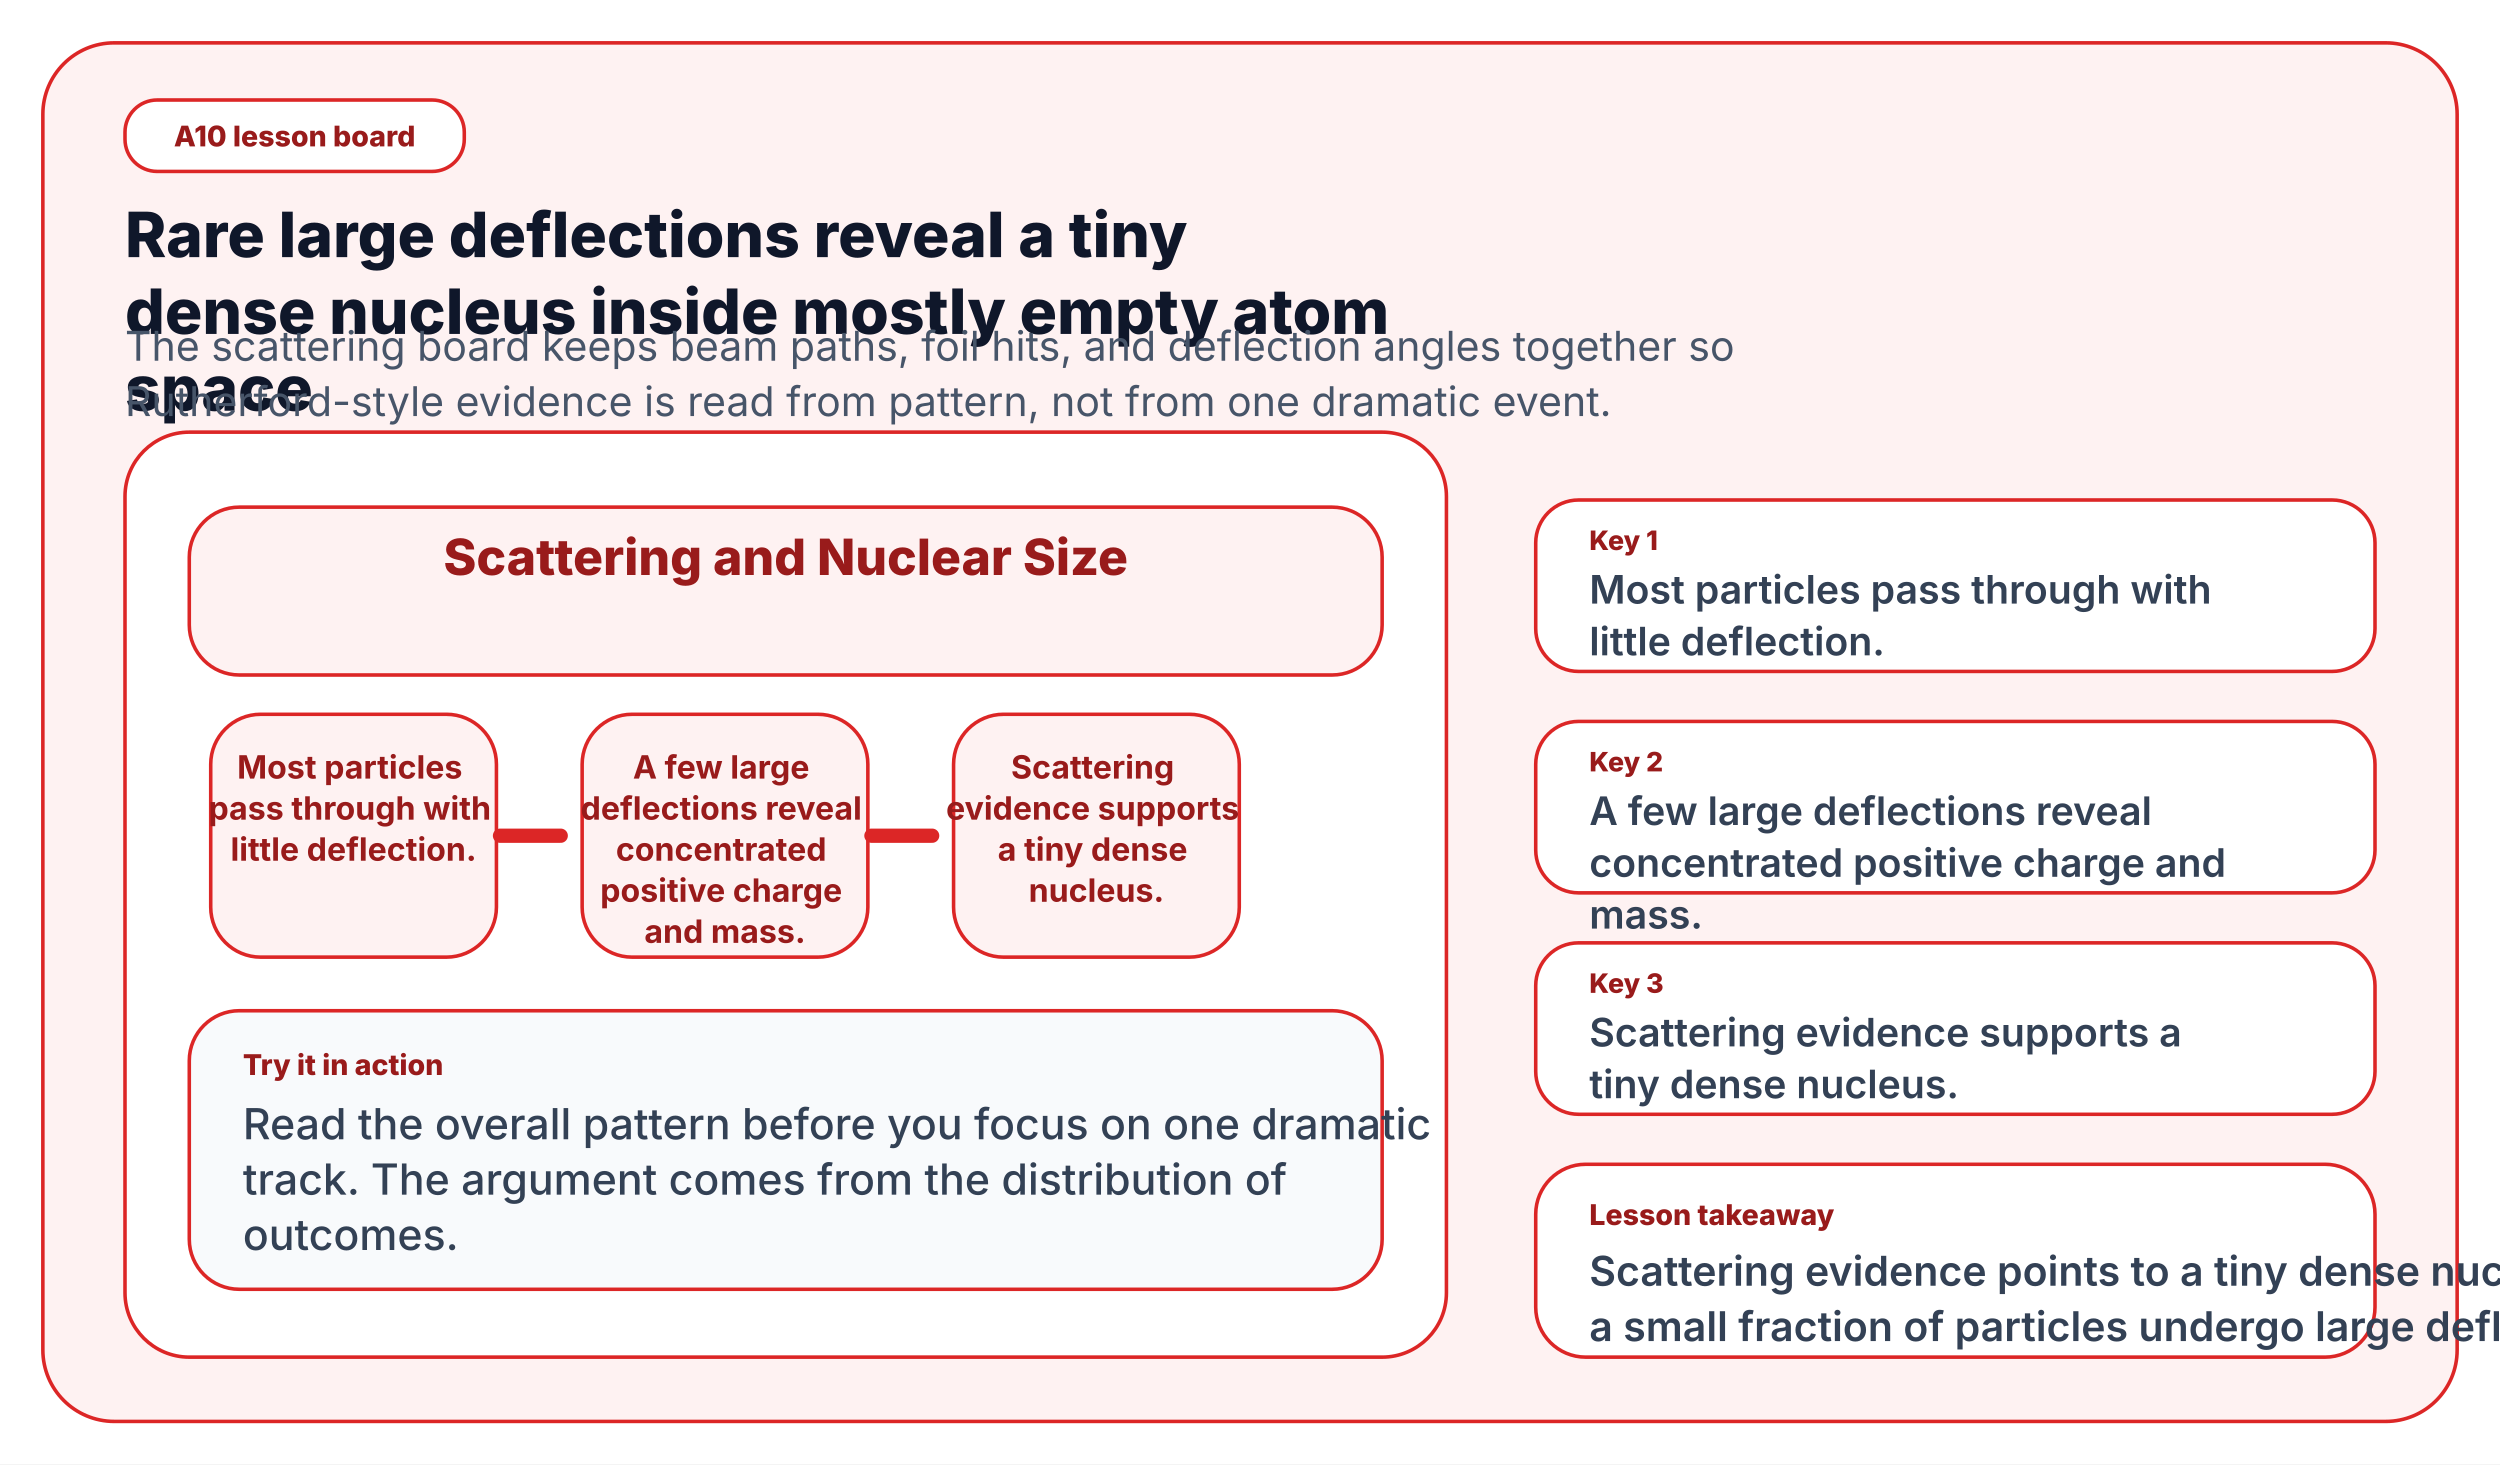
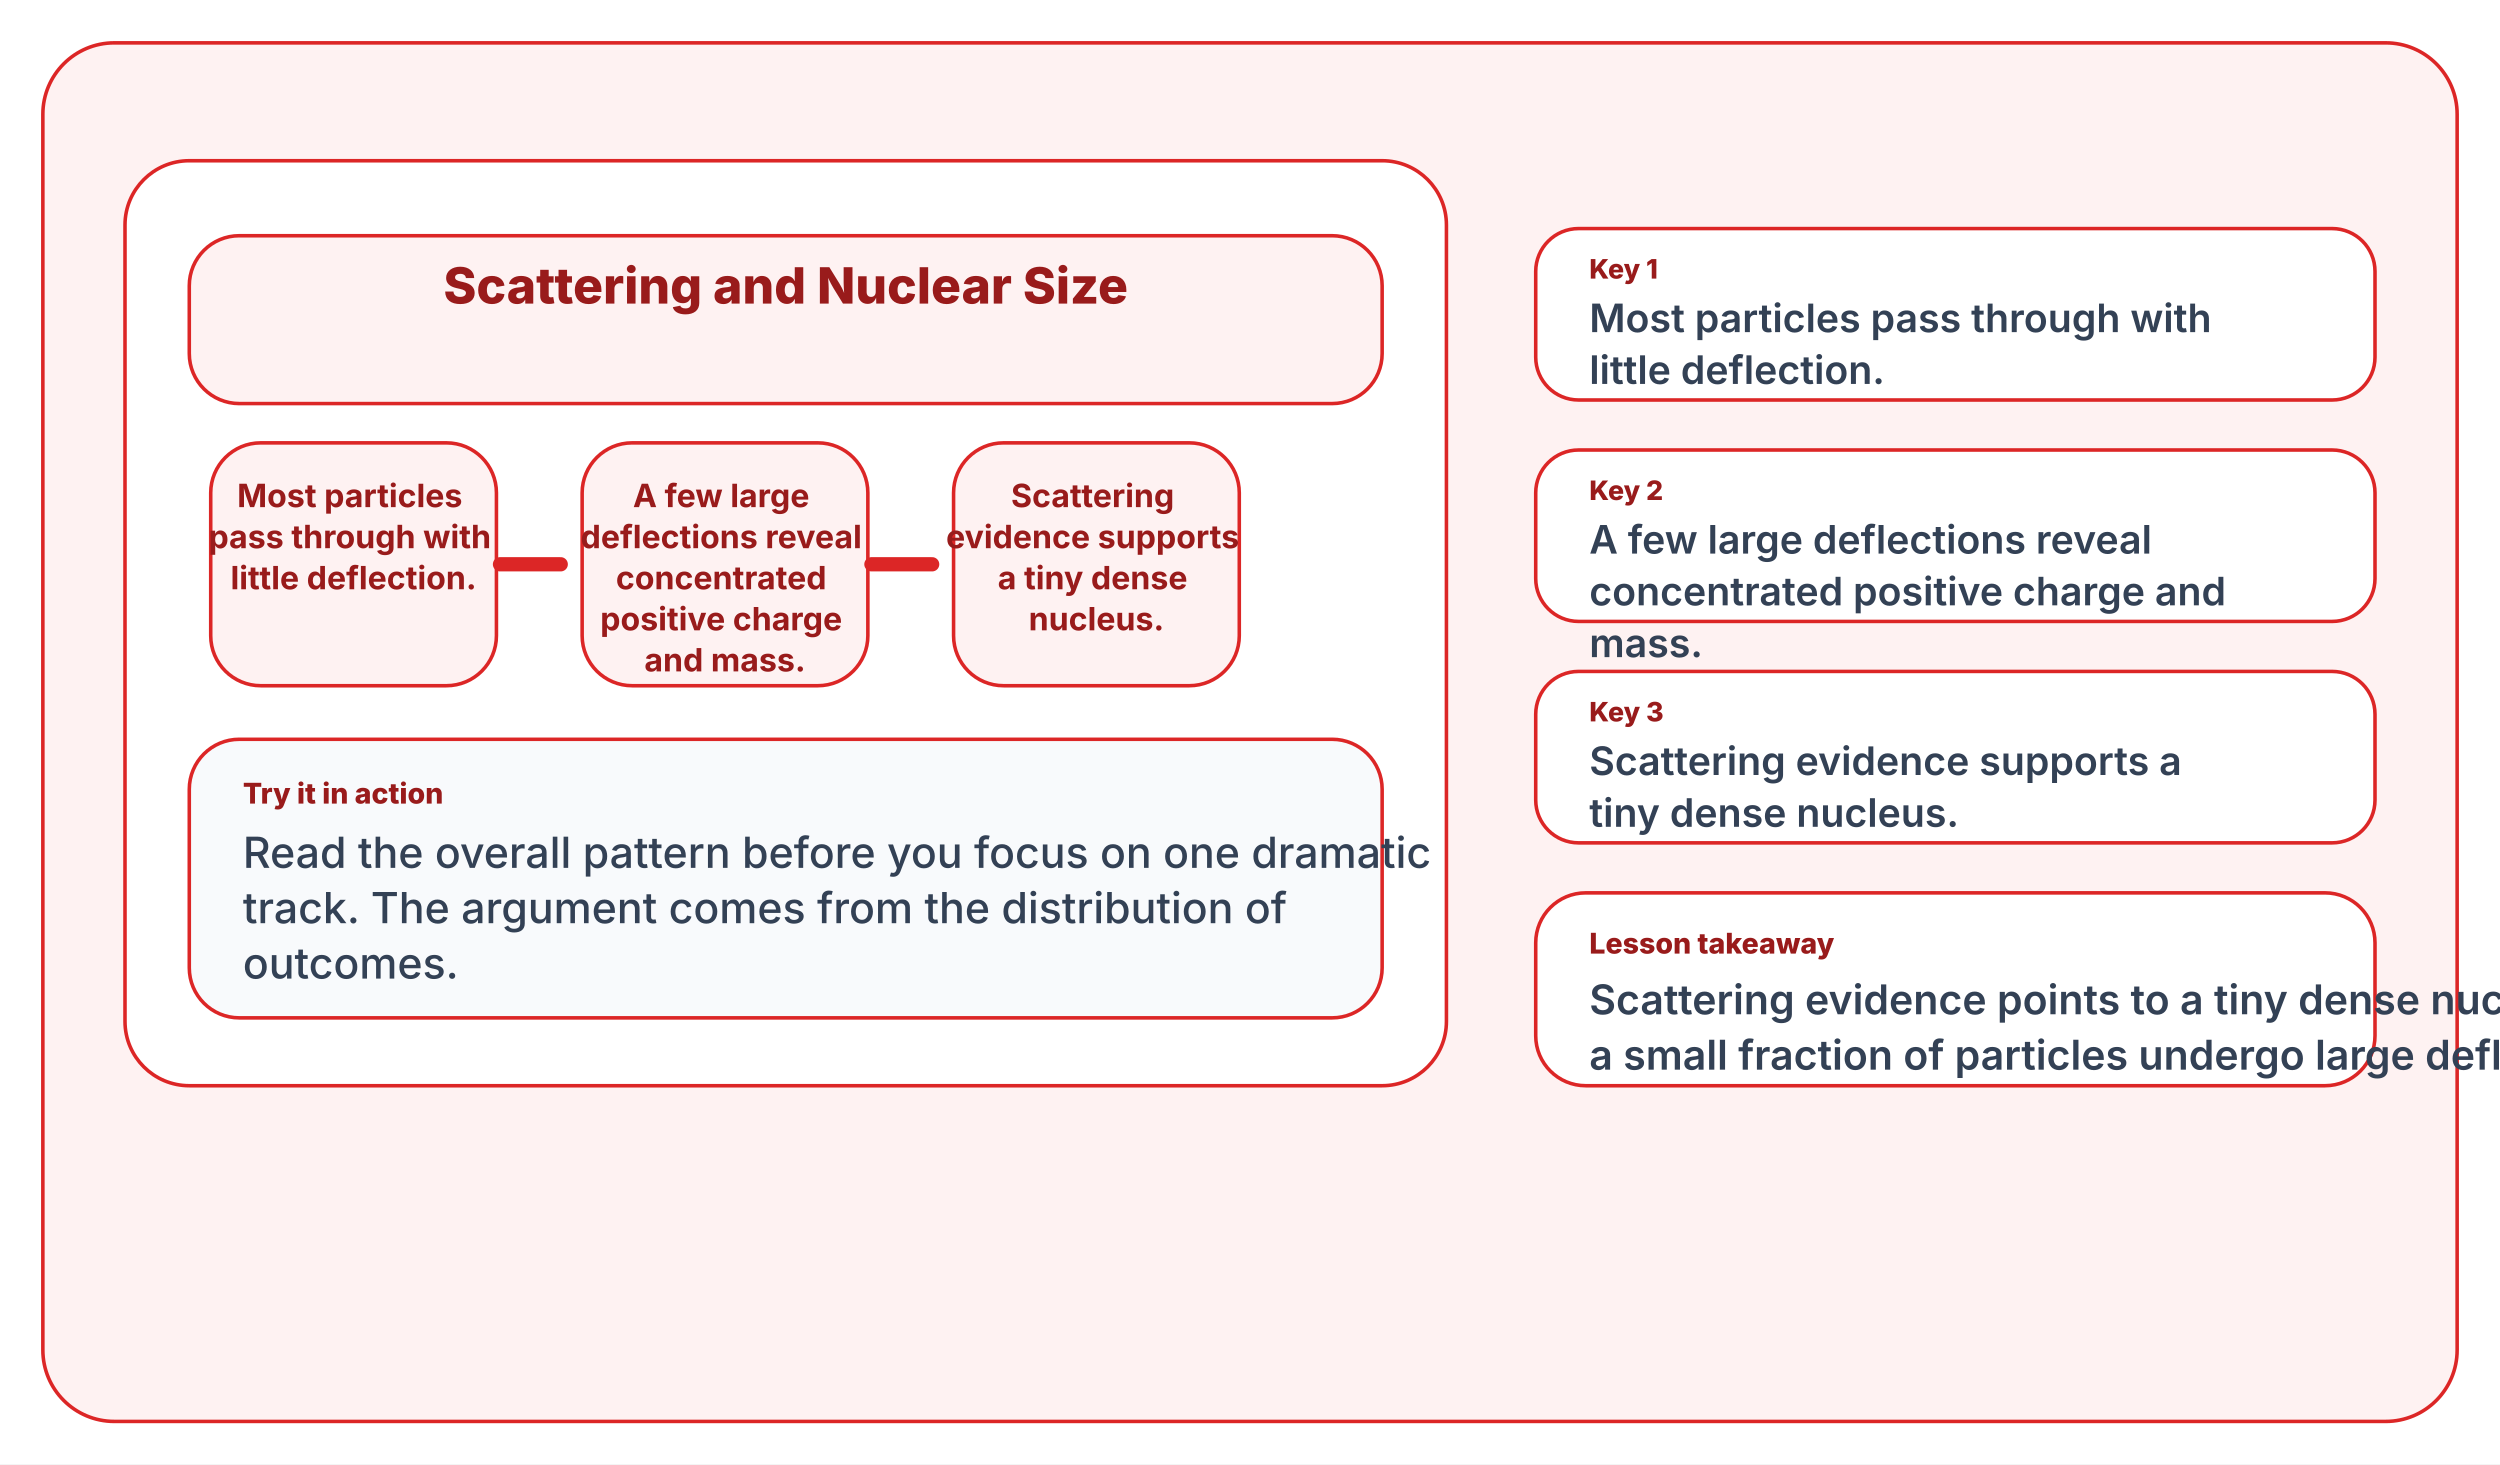
<svg xmlns="http://www.w3.org/2000/svg" width="1400" height="820" viewBox="0 0 1400 820">
  <rect width="1400" height="820" fill="#ffffff" />
  <rect x="24" y="24" width="1352" height="772" rx="40" fill="#fef2f2" stroke="#dc2626" stroke-width="2" />
-   <rect x="70" y="56" width="190" height="40" rx="18" fill="#ffffff" stroke="#dc2626" stroke-width="2" />
-   <text x="165" y="82" fill="#991b1b" font-size="16" font-family="Inter, Segoe UI, Arial, sans-serif" font-weight="800" text-anchor="middle">
-     <tspan x="165" dy="0">A10 lesson board</tspan>
-   </text>
-   <text x="70" y="144" fill="#0f172a" font-size="35" font-family="Inter, Segoe UI, Arial, sans-serif" font-weight="800" text-anchor="start">
-     <tspan x="70" dy="0">Rare large deflections reveal a tiny</tspan>
-     <tspan x="70" dy="43">dense nucleus inside mostly empty atom</tspan>
-     <tspan x="70" dy="43">space</tspan>
-   </text>
-   <text x="70" y="202" fill="#475569" font-size="23" font-family="Inter, Segoe UI, Arial, sans-serif" font-weight="400" text-anchor="start">
-     <tspan x="70" dy="0">The scattering board keeps beam paths, foil hits, and deflection angles together so</tspan>
-     <tspan x="70" dy="31">Rutherford-style evidence is read from pattern, not from one dramatic event.</tspan>
-   </text>
-   <rect x="70" y="242" width="740" height="518" rx="36" fill="#ffffff" stroke="#dc2626" stroke-width="2" />
-   <rect x="106" y="284" width="668" height="94" rx="28" fill="#fef2f2" stroke="#dc2626" stroke-width="2" />
-   <text x="440" y="322" fill="#991b1b" font-size="28" font-family="Inter, Segoe UI, Arial, sans-serif" font-weight="800" text-anchor="middle">
+   <rect x="70" y="90" width="740" height="518" rx="36" fill="#ffffff" stroke="#dc2626" stroke-width="2" />
+   <rect x="106" y="132" width="668" height="94" rx="28" fill="#fef2f2" stroke="#dc2626" stroke-width="2" />
+   <text x="440" y="170" fill="#991b1b" font-size="28" font-family="Inter, Segoe UI, Arial, sans-serif" font-weight="800" text-anchor="middle">
    <tspan x="440" dy="0">Scattering and Nuclear Size</tspan>
  </text>
-   <rect x="118" y="400" width="160" height="136" rx="28" fill="#fef2f2" stroke="#dc2626" stroke-width="2" />
-   <text x="198" y="436" fill="#991b1b" font-size="18" font-family="Inter, Segoe UI, Arial, sans-serif" font-weight="700" text-anchor="middle">
+   <rect x="118" y="248" width="160" height="136" rx="28" fill="#fef2f2" stroke="#dc2626" stroke-width="2" />
+   <text x="198" y="284" fill="#991b1b" font-size="18" font-family="Inter, Segoe UI, Arial, sans-serif" font-weight="700" text-anchor="middle">
    <tspan x="198" dy="0">Most particles</tspan>
    <tspan x="198" dy="23">pass through with</tspan>
    <tspan x="198" dy="23">little deflection.</tspan>
  </text>
-   <rect x="326" y="400" width="160" height="136" rx="28" fill="#fef2f2" stroke="#dc2626" stroke-width="2" />
-   <text x="406" y="436" fill="#991b1b" font-size="18" font-family="Inter, Segoe UI, Arial, sans-serif" font-weight="700" text-anchor="middle">
+   <rect x="326" y="248" width="160" height="136" rx="28" fill="#fef2f2" stroke="#dc2626" stroke-width="2" />
+   <text x="406" y="284" fill="#991b1b" font-size="18" font-family="Inter, Segoe UI, Arial, sans-serif" font-weight="700" text-anchor="middle">
    <tspan x="406" dy="0">A few large</tspan>
    <tspan x="406" dy="23">deflections reveal</tspan>
    <tspan x="406" dy="23">concentrated</tspan>
    <tspan x="406" dy="23">positive charge</tspan>
    <tspan x="406" dy="23">and mass.</tspan>
  </text>
-   <rect x="534" y="400" width="160" height="136" rx="28" fill="#fef2f2" stroke="#dc2626" stroke-width="2" />
-   <text x="614" y="436" fill="#991b1b" font-size="18" font-family="Inter, Segoe UI, Arial, sans-serif" font-weight="700" text-anchor="middle">
+   <rect x="534" y="248" width="160" height="136" rx="28" fill="#fef2f2" stroke="#dc2626" stroke-width="2" />
+   <text x="614" y="284" fill="#991b1b" font-size="18" font-family="Inter, Segoe UI, Arial, sans-serif" font-weight="700" text-anchor="middle">
    <tspan x="614" dy="0">Scattering</tspan>
    <tspan x="614" dy="23">evidence supports</tspan>
    <tspan x="614" dy="23">a tiny dense</tspan>
    <tspan x="614" dy="23">nucleus.</tspan>
  </text>
-   <line x1="280" y1="468" x2="314" y2="468" stroke="#dc2626" stroke-width="8" stroke-linecap="round" />
-   <line x1="488" y1="468" x2="522" y2="468" stroke="#dc2626" stroke-width="8" stroke-linecap="round" />
-   <rect x="106" y="566" width="668" height="156" rx="28" fill="#f8fafc" stroke="#dc2626" stroke-width="2" />
-   <text x="136" y="602" fill="#991b1b" font-size="16" font-family="Inter, Segoe UI, Arial, sans-serif" font-weight="800" text-anchor="start">
+   <line x1="280" y1="316" x2="314" y2="316" stroke="#dc2626" stroke-width="8" stroke-linecap="round" />
+   <line x1="488" y1="316" x2="522" y2="316" stroke="#dc2626" stroke-width="8" stroke-linecap="round" />
+   <rect x="106" y="414" width="668" height="156" rx="28" fill="#f8fafc" stroke="#dc2626" stroke-width="2" />
+   <text x="136" y="450" fill="#991b1b" font-size="16" font-family="Inter, Segoe UI, Arial, sans-serif" font-weight="800" text-anchor="start">
    <tspan x="136" dy="0">Try it in action</tspan>
  </text>
-   <text x="136" y="638" fill="#334155" font-size="24" font-family="Inter, Segoe UI, Arial, sans-serif" font-weight="500" text-anchor="start">
+   <text x="136" y="486" fill="#334155" font-size="24" font-family="Inter, Segoe UI, Arial, sans-serif" font-weight="500" text-anchor="start">
    <tspan x="136" dy="0">Read the overall pattern before you focus on one dramatic</tspan>
    <tspan x="136" dy="31">track. The argument comes from the distribution of</tspan>
    <tspan x="136" dy="31">outcomes.</tspan>
  </text>
-   <rect x="860" y="280" width="470" height="96" rx="24" fill="#ffffff" stroke="#dc2626" stroke-width="2" />
-   <text x="890" y="308" fill="#991b1b" font-size="15" font-family="Inter, Segoe UI, Arial, sans-serif" font-weight="800" text-anchor="start">
+   <rect x="860" y="128" width="470" height="96" rx="24" fill="#ffffff" stroke="#dc2626" stroke-width="2" />
+   <text x="890" y="156" fill="#991b1b" font-size="15" font-family="Inter, Segoe UI, Arial, sans-serif" font-weight="800" text-anchor="start">
    <tspan x="890" dy="0">Key 1</tspan>
  </text>
-   <text x="890" y="338" fill="#334155" font-size="22" font-family="Inter, Segoe UI, Arial, sans-serif" font-weight="600" text-anchor="start">
+   <text x="890" y="186" fill="#334155" font-size="22" font-family="Inter, Segoe UI, Arial, sans-serif" font-weight="600" text-anchor="start">
    <tspan x="890" dy="0">Most particles pass through with</tspan>
    <tspan x="890" dy="29">little deflection.</tspan>
  </text>
-   <rect x="860" y="404" width="470" height="96" rx="24" fill="#ffffff" stroke="#dc2626" stroke-width="2" />
-   <text x="890" y="432" fill="#991b1b" font-size="15" font-family="Inter, Segoe UI, Arial, sans-serif" font-weight="800" text-anchor="start">
+   <rect x="860" y="252" width="470" height="96" rx="24" fill="#ffffff" stroke="#dc2626" stroke-width="2" />
+   <text x="890" y="280" fill="#991b1b" font-size="15" font-family="Inter, Segoe UI, Arial, sans-serif" font-weight="800" text-anchor="start">
    <tspan x="890" dy="0">Key 2</tspan>
  </text>
-   <text x="890" y="462" fill="#334155" font-size="22" font-family="Inter, Segoe UI, Arial, sans-serif" font-weight="600" text-anchor="start">
+   <text x="890" y="310" fill="#334155" font-size="22" font-family="Inter, Segoe UI, Arial, sans-serif" font-weight="600" text-anchor="start">
    <tspan x="890" dy="0">A few large deflections reveal</tspan>
    <tspan x="890" dy="29">concentrated positive charge and</tspan>
    <tspan x="890" dy="29">mass.</tspan>
  </text>
-   <rect x="860" y="528" width="470" height="96" rx="24" fill="#ffffff" stroke="#dc2626" stroke-width="2" />
-   <text x="890" y="556" fill="#991b1b" font-size="15" font-family="Inter, Segoe UI, Arial, sans-serif" font-weight="800" text-anchor="start">
+   <rect x="860" y="376" width="470" height="96" rx="24" fill="#ffffff" stroke="#dc2626" stroke-width="2" />
+   <text x="890" y="404" fill="#991b1b" font-size="15" font-family="Inter, Segoe UI, Arial, sans-serif" font-weight="800" text-anchor="start">
    <tspan x="890" dy="0">Key 3</tspan>
  </text>
-   <text x="890" y="586" fill="#334155" font-size="22" font-family="Inter, Segoe UI, Arial, sans-serif" font-weight="600" text-anchor="start">
+   <text x="890" y="434" fill="#334155" font-size="22" font-family="Inter, Segoe UI, Arial, sans-serif" font-weight="600" text-anchor="start">
    <tspan x="890" dy="0">Scattering evidence supports a</tspan>
    <tspan x="890" dy="29">tiny dense nucleus.</tspan>
  </text>
-   <rect x="860" y="652" width="470" height="108" rx="28" fill="#ffffff" stroke="#dc2626" stroke-width="2" />
-   <text x="890" y="686" fill="#991b1b" font-size="16" font-family="Inter, Segoe UI, Arial, sans-serif" font-weight="800" text-anchor="start">
+   <rect x="860" y="500" width="470" height="108" rx="28" fill="#ffffff" stroke="#dc2626" stroke-width="2" />
+   <text x="890" y="534" fill="#991b1b" font-size="16" font-family="Inter, Segoe UI, Arial, sans-serif" font-weight="800" text-anchor="start">
    <tspan x="890" dy="0">Lesson takeaway</tspan>
  </text>
-   <text x="890" y="720" fill="#334155" font-size="23" font-family="Inter, Segoe UI, Arial, sans-serif" font-weight="600" text-anchor="start">
+   <text x="890" y="568" fill="#334155" font-size="23" font-family="Inter, Segoe UI, Arial, sans-serif" font-weight="600" text-anchor="start">
    <tspan x="890" dy="0">Scattering evidence points to a tiny dense nucleus because only</tspan>
    <tspan x="890" dy="31">a small fraction of particles undergo large deflections.</tspan>
  </text>
</svg>
